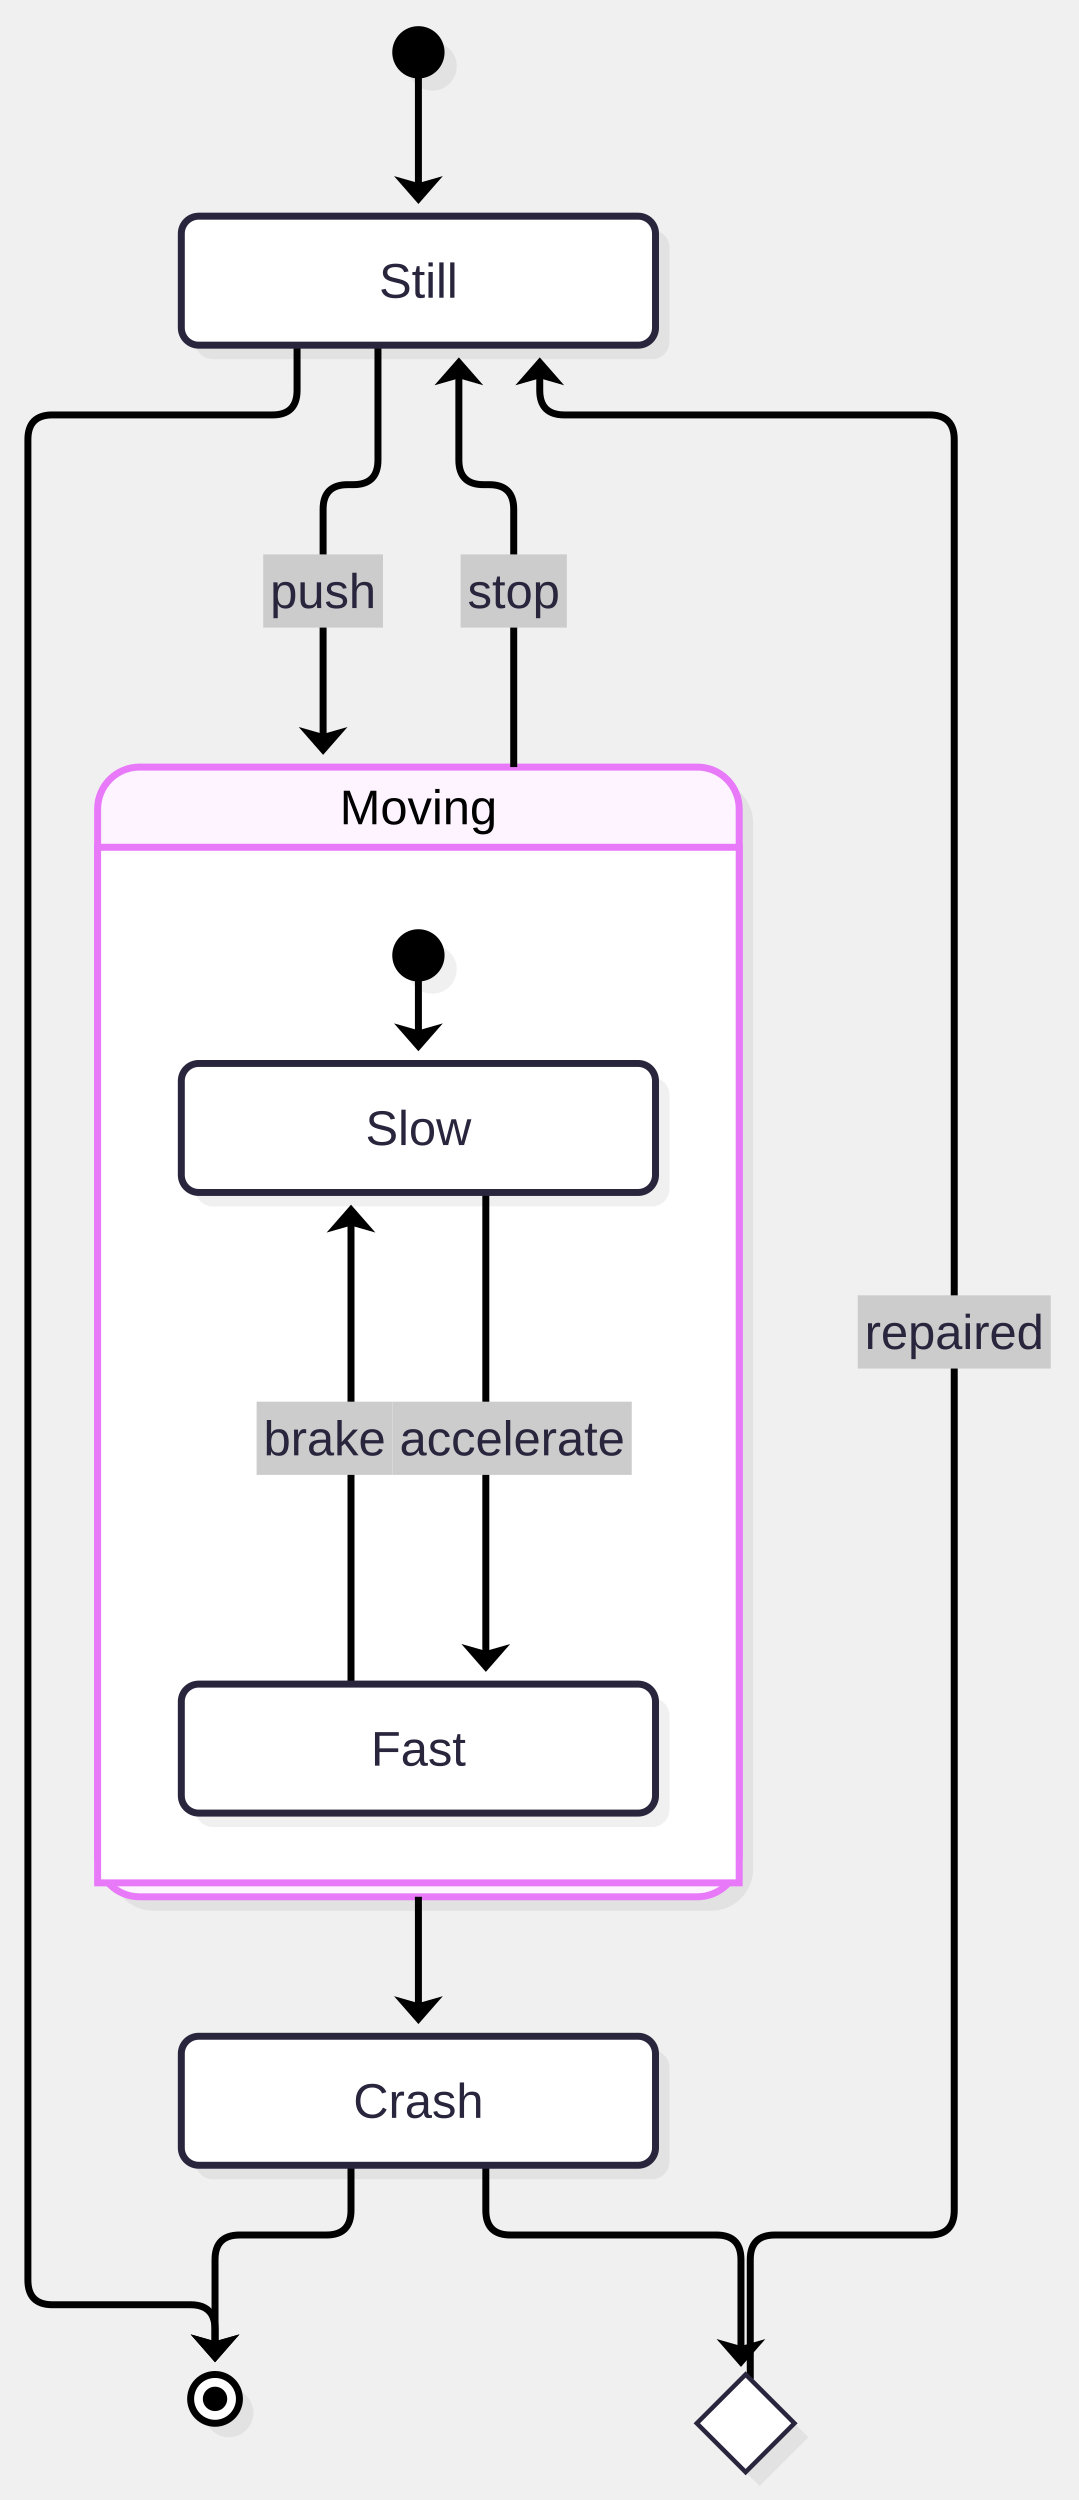
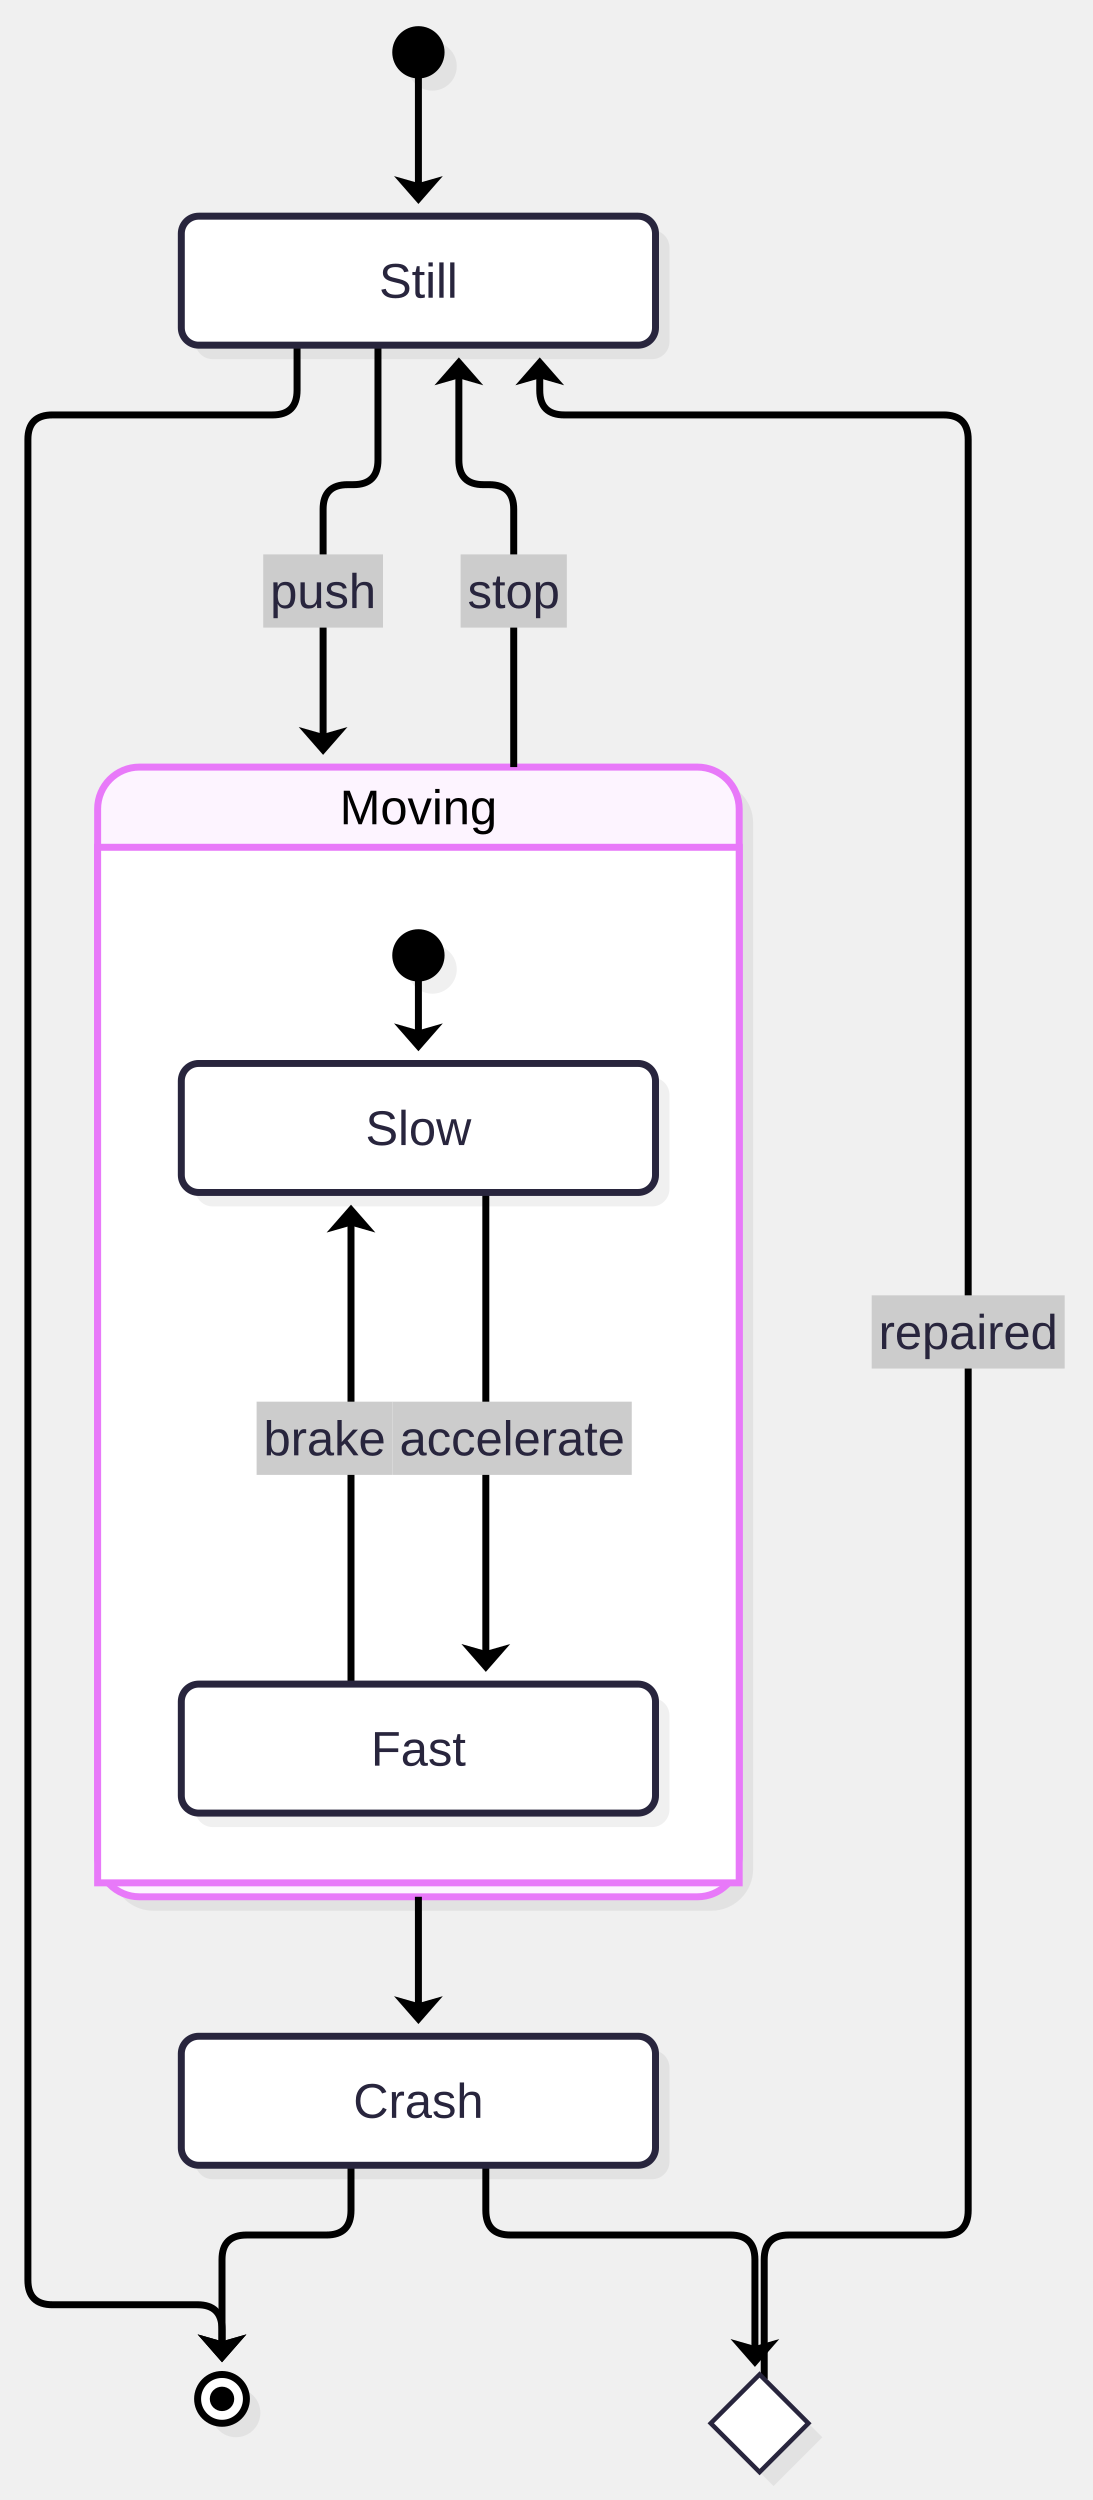
- <svg xmlns="http://www.w3.org/2000/svg" id="my-svg" width="100%" class="statediagram" style="max-width: 309.352px; background-color: white;" viewBox="-8 -8 309.352 717" role="graphics-document document" aria-roledescription="stateDiagram">
+ <svg xmlns="http://www.w3.org/2000/svg" id="my-svg" width="100%" class="statediagram" style="max-width: 313.352px; background-color: white;" viewBox="-8 -8 313.352 717" role="graphics-document document" aria-roledescription="stateDiagram">
  <style>#my-svg{font-family:"Recursive Variable", arial, sans-serif;font-size:16px;}#my-svg text{font-family:"Recursive Variable", arial, sans-serif;}</style>
  <g>
    <g class="clusters">
      <g id="cluster-Moving" class="cluster">
        <rect class="drop-shadow" x="24" y="216" width="184" height="324" rx="12" ry="12" fill="#000000" stroke="none" opacity="0.06" />
        <rect x="20" y="212" width="184" height="324" rx="12" ry="12" fill="#FDF4FF" stroke="#E879F9" stroke-width="2" />
        <rect x="20" y="235" width="184" height="297" fill="#ffffff" stroke="#E879F9" stroke-width="2" />
        <text class="cluster-label" x="112" y="228.4" text-anchor="middle" font-size="14" fill="#000000">Moving</text>
      </g>
    </g>
    <g class="edgePaths">
      <g id="L-root_start-Still-0" class="edgePath">
        <path class="flowchart-link LS-root_start LE-Still" d="M112,14L112,48.5" fill="none" stroke="#000000" stroke-width="2" />
        <path class="marker" d="M112,50.5L105,42.5L112,44.5L119,42.5Z" fill="#000000" stroke="#000000" stroke-width="0" />
      </g>
      <g id="L-Still-root_end-1" class="edgePath">
-         <path class="flowchart-link LS-Still LE-root_end" d="M77.2,91L77.2,103.929C77.2,108.643,74.843,111,70.129,111L7.071,111C2.357,111,0,113.357,0,118.071L0,645.929C0,650.643,2.357,653,7.071,653L46.6,653C51.314,653,53.671,655.357,53.671,660.071L53.671,667.5" fill="none" stroke="#000000" stroke-width="2" />
-         <path class="marker" d="M53.671,669.5L46.671,661.5L53.671,663.5L60.671,661.5Z" fill="#000000" stroke="#000000" stroke-width="0" />
+         <path class="flowchart-link LS-Still LE-root_end" d="M77.2,91L77.2,103.929C77.2,108.643,74.843,111,70.129,111L7.071,111C2.357,111,0,113.357,0,118.071L0,645.929C0,650.643,2.357,653,7.071,653L48.6,653C53.314,653,55.671,655.357,55.671,660.071L55.671,667.5" fill="none" stroke="#000000" stroke-width="2" />
+         <path class="marker" d="M55.671,669.5L48.671,661.5L55.671,663.5L62.671,661.5Z" fill="#000000" stroke="#000000" stroke-width="0" />
      </g>
      <g id="L-Still-Moving-2" class="edgePath">
        <path class="flowchart-link LS-Still LE-Moving" d="M100.4,91L100.4,123.929C100.4,128.643,98.043,131,93.329,131L91.738,131C87.024,131,84.667,133.357,84.667,138.071L84.667,206.5" fill="none" stroke="#000000" stroke-width="2" />
        <path class="marker" d="M84.667,208.5L77.667,200.5L84.667,202.5L91.667,200.5Z" fill="#000000" stroke="#000000" stroke-width="0" />
      </g>
      <g id="L-Moving-Still-3" class="edgePath">
        <path class="flowchart-link LS-Moving LE-Still" d="M139.333,212L139.333,138.071C139.333,133.357,136.976,131,132.262,131L130.671,131C125.957,131,123.6,128.643,123.6,123.929L123.6,96.5" fill="none" stroke="#000000" stroke-width="2" />
        <path class="marker" d="M123.6,94.5L130.6,102.5L123.6,100.5L116.6,102.5Z" fill="#000000" stroke="#000000" stroke-width="0" />
      </g>
      <g id="L-Moving-Crash-4" class="edgePath">
        <path class="flowchart-link LS-Moving LE-Crash" d="M112,536L112,570.5" fill="none" stroke="#000000" stroke-width="2" />
        <path class="marker" d="M112,572.5L105,564.5L112,566.5L119,564.5Z" fill="#000000" stroke="#000000" stroke-width="0" />
      </g>
      <g id="L-Crash-root_end-5" class="edgePath">
-         <path class="flowchart-link LS-Crash LE-root_end" d="M92.667,613L92.667,625.929C92.667,630.643,90.31,633,85.596,633L60.742,633C56.028,633,53.671,635.357,53.671,640.071L53.671,667.5" fill="none" stroke="#000000" stroke-width="2" />
-         <path class="marker" d="M53.671,669.5L46.671,661.5L53.671,663.5L60.671,661.5Z" fill="#000000" stroke="#000000" stroke-width="0" />
+         <path class="flowchart-link LS-Crash LE-root_end" d="M92.667,613L92.667,625.929C92.667,630.643,90.31,633,85.596,633L62.742,633C58.028,633,55.671,635.357,55.671,640.071L55.671,667.5" fill="none" stroke="#000000" stroke-width="2" />
+         <path class="marker" d="M55.671,669.5L48.671,661.5L55.671,663.5L62.671,661.5Z" fill="#000000" stroke="#000000" stroke-width="0" />
      </g>
      <g id="L-Moving_start-Slow-6" class="edgePath">
        <path class="flowchart-link LS-Moving_start LE-Slow" d="M112,273L112,291.5" fill="none" stroke="#000000" stroke-width="2" />
        <path class="marker" d="M112,293.5L105,285.5L112,287.5L119,285.5Z" fill="#000000" stroke="#000000" stroke-width="0" />
      </g>
      <g id="L-Slow-Fast-7" class="edgePath">
        <path class="flowchart-link LS-Slow LE-Fast" d="M131.333,334L131.333,445L131.333,445L131.333,469.5" fill="none" stroke="#000000" stroke-width="2" />
        <path class="marker" d="M131.333,471.5L124.333,463.5L131.333,465.5L138.333,463.5Z" fill="#000000" stroke="#000000" stroke-width="0" />
      </g>
      <g id="L-Fast-Slow-8" class="edgePath">
        <path class="flowchart-link LS-Fast LE-Slow" d="M92.667,475L92.667,364L92.667,364L92.667,339.5" fill="none" stroke="#000000" stroke-width="2" />
        <path class="marker" d="M92.667,337.5L99.667,345.5L92.667,343.5L85.667,345.5Z" fill="#000000" stroke="#000000" stroke-width="0" />
      </g>
      <g id="L-Crash-check-9" class="edgePath">
-         <path class="flowchart-link LS-Crash LE-check" d="M131.333,613L131.333,625.929C131.333,630.643,133.69,633,138.404,633L197.438,633C202.152,633,204.509,635.357,204.509,640.071L204.509,668.833" fill="none" stroke="#000000" stroke-width="2" />
-         <path class="marker" d="M204.509,670.833L197.509,662.833L204.509,664.833L211.509,662.833Z" fill="#000000" stroke="#000000" stroke-width="0" />
+         <path class="flowchart-link LS-Crash LE-check" d="M131.333,613L131.333,625.929C131.333,630.643,133.69,633,138.404,633L201.438,633C206.152,633,208.509,635.357,208.509,640.071L208.509,668.833" fill="none" stroke="#000000" stroke-width="2" />
+         <path class="marker" d="M208.509,670.833L201.509,662.833L208.509,664.833L215.509,662.833Z" fill="#000000" stroke="#000000" stroke-width="0" />
      </g>
      <g id="L-check-Still-10" class="edgePath">
-         <path class="flowchart-link LS-check LE-Still" d="M207.176,674.333L207.176,640.071C207.176,635.357,209.533,633,214.247,633L258.605,633C263.319,633,265.676,630.643,265.676,625.929L265.676,118.071C265.676,113.357,263.319,111,258.605,111L153.871,111C149.157,111,146.8,108.643,146.8,103.929L146.8,96.5" fill="none" stroke="#000000" stroke-width="2" />
+         <path class="flowchart-link LS-check LE-Still" d="M211.176,674.333L211.176,640.071C211.176,635.357,213.533,633,218.247,633L262.605,633C267.319,633,269.676,630.643,269.676,625.929L269.676,118.071C269.676,113.357,267.319,111,262.605,111L153.871,111C149.157,111,146.8,108.643,146.8,103.929L146.8,96.5" fill="none" stroke="#000000" stroke-width="2" />
        <path class="marker" d="M146.8,94.5L153.8,102.5L146.8,100.5L139.8,102.5Z" fill="#000000" stroke="#000000" stroke-width="0" />
      </g>
    </g>
    <g class="edgeLabels">
      <g class="edgeLabel">
        <rect x="67.491" y="151" width="34.352" height="21" fill="#cccccc" stroke="none" />
        <text x="84.667" y="166.4" text-anchor="middle" font-size="14" fill="#28253D">push</text>
      </g>
      <g class="edgeLabel">
        <rect x="124.103" y="151" width="30.46" height="21" fill="#cccccc" stroke="none" />
        <text x="139.333" y="166.4" text-anchor="middle" font-size="14" fill="#28253D">stop</text>
      </g>
      <g class="edgeLabel">
        <rect x="104.608" y="394" width="68.582" height="21" fill="#cccccc" stroke="none" />
        <text x="138.899" y="409.4" text-anchor="middle" font-size="14" fill="#28253D">accelerate</text>
      </g>
      <g class="edgeLabel">
        <rect x="65.594" y="394" width="39.014" height="21" fill="#cccccc" stroke="none" />
        <text x="85.101" y="409.4" text-anchor="middle" font-size="14" fill="#28253D">brake</text>
      </g>
      <g class="edgeLabel">
-         <rect x="238" y="363.5" width="55.352" height="21" fill="#cccccc" stroke="none" />
-         <text x="265.676" y="378.9" text-anchor="middle" font-size="14" fill="#28253D">repaired</text>
+         <rect x="242" y="363.5" width="55.352" height="21" fill="#cccccc" stroke="none" />
+         <text x="269.676" y="378.9" text-anchor="middle" font-size="14" fill="#28253D">repaired</text>
      </g>
    </g>
    <g class="nodes">
      <g id="state-root_start-0" class="node default">
        <circle class="drop-shadow" cx="116" cy="11" r="7" fill="#000000" stroke="none" opacity="0.06" />
        <circle cx="112" cy="7" r="7" fill="#000000" stroke="#000000" stroke-width="1" />
      </g>
      <g id="state-Still-1" class="node default">
        <rect class="drop-shadow" x="48" y="58" width="136" height="37" rx="5" ry="5" fill="#000000" stroke="none" opacity="0.06" />
        <rect class="basic label-container" x="44" y="54" width="136" height="37" rx="5" ry="5" fill="#ffffff" stroke="#28253D" stroke-width="2" />
        <text class="nodeLabel" x="112" y="77.4" text-anchor="middle" font-size="14" fill="#28253D">Still</text>
      </g>
      <g id="state-root_end-2" class="node default">
-         <circle class="drop-shadow" cx="57.671" cy="684" r="7" fill="#000000" stroke="none" opacity="0.06" />
-         <circle cx="53.671" cy="680" r="7" fill="#ffffff" stroke="#000000" stroke-width="2" />
-         <circle cx="53.671" cy="680" r="2.5" fill="#000000" stroke="#000000" stroke-width="2" />
+         <circle class="drop-shadow" cx="59.671" cy="684" r="7" fill="#000000" stroke="none" opacity="0.06" />
+         <circle cx="55.671" cy="680" r="7" fill="#ffffff" stroke="#000000" stroke-width="2" />
+         <circle cx="55.671" cy="680" r="2.5" fill="#000000" stroke="#000000" stroke-width="2" />
      </g>
      <g id="state-Crash-3" class="node default">
        <rect class="drop-shadow" x="48" y="580" width="136" height="37" rx="5" ry="5" fill="#000000" stroke="none" opacity="0.06" />
        <rect class="basic label-container" x="44" y="576" width="136" height="37" rx="5" ry="5" fill="#ffffff" stroke="#28253D" stroke-width="2" />
        <text class="nodeLabel" x="112" y="599.4" text-anchor="middle" font-size="14" fill="#28253D">Crash</text>
      </g>
      <g id="state-Moving_start-4" class="node default">
        <circle class="drop-shadow" cx="116" cy="270" r="7" fill="#000000" stroke="none" opacity="0.06" />
        <circle cx="112" cy="266" r="7" fill="#000000" stroke="#000000" stroke-width="1" />
      </g>
      <g id="state-Slow-5" class="node default">
        <rect class="drop-shadow" x="48" y="301" width="136" height="37" rx="5" ry="5" fill="#000000" stroke="none" opacity="0.06" />
        <rect class="basic label-container" x="44" y="297" width="136" height="37" rx="5" ry="5" fill="#ffffff" stroke="#28253D" stroke-width="2" />
        <text class="nodeLabel" x="112" y="320.4" text-anchor="middle" font-size="14" fill="#28253D">Slow</text>
      </g>
      <g id="state-Fast-6" class="node default">
        <rect class="drop-shadow" x="48" y="479" width="136" height="37" rx="5" ry="5" fill="#000000" stroke="none" opacity="0.06" />
        <rect class="basic label-container" x="44" y="475" width="136" height="37" rx="5" ry="5" fill="#ffffff" stroke="#28253D" stroke-width="2" />
        <text class="nodeLabel" x="112" y="498.4" text-anchor="middle" font-size="14" fill="#28253D">Fast</text>
      </g>
      <g id="state-check-7" class="node default">
-         <path class="drop-shadow" d="M209.843,677L223.843,691L209.843,705L195.843,691Z" fill="#000000" stroke="none" opacity="0.06" />
-         <path class="label-container" d="M205.843,673L219.843,687L205.843,701L191.843,687Z" fill="#ffffff" stroke="#28253D" stroke-width="1.3" />
+         <path class="drop-shadow" d="M213.843,677L227.843,691L213.843,705L199.843,691Z" fill="#000000" stroke="none" opacity="0.06" />
+         <path class="label-container" d="M209.843,673L223.843,687L209.843,701L195.843,687Z" fill="#ffffff" stroke="#28253D" stroke-width="1.3" />
      </g>
    </g>
  </g>
</svg>
